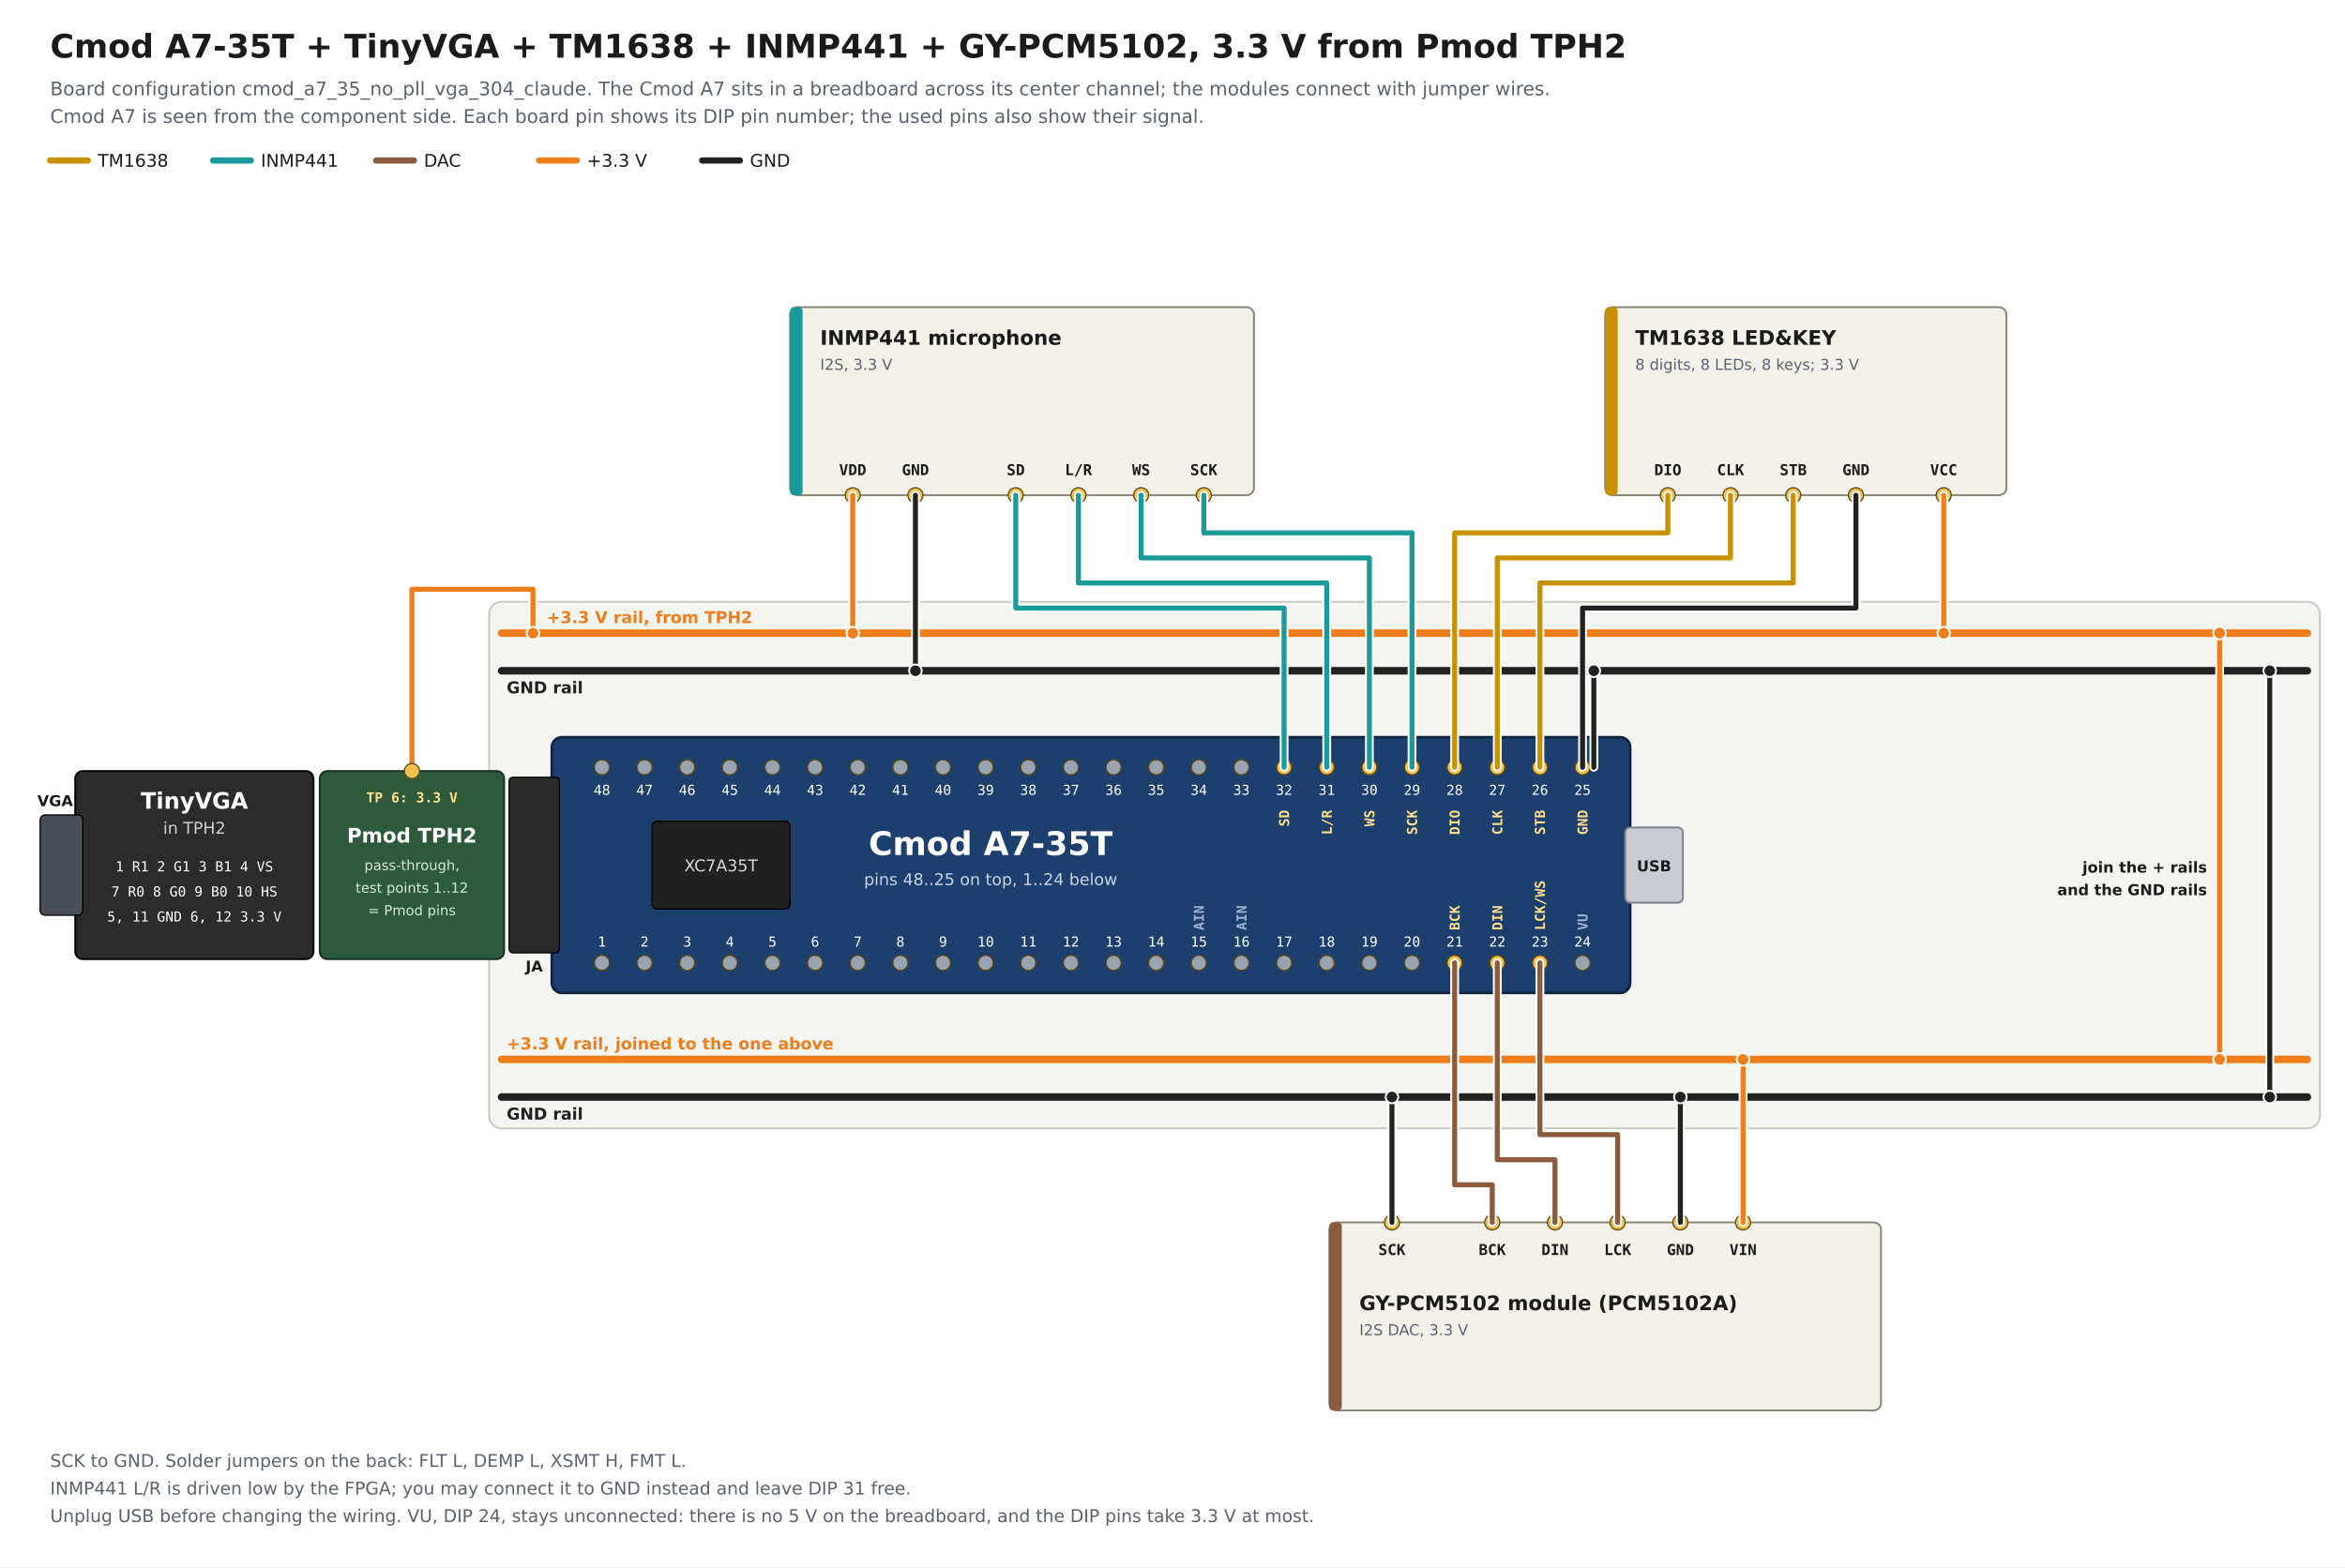
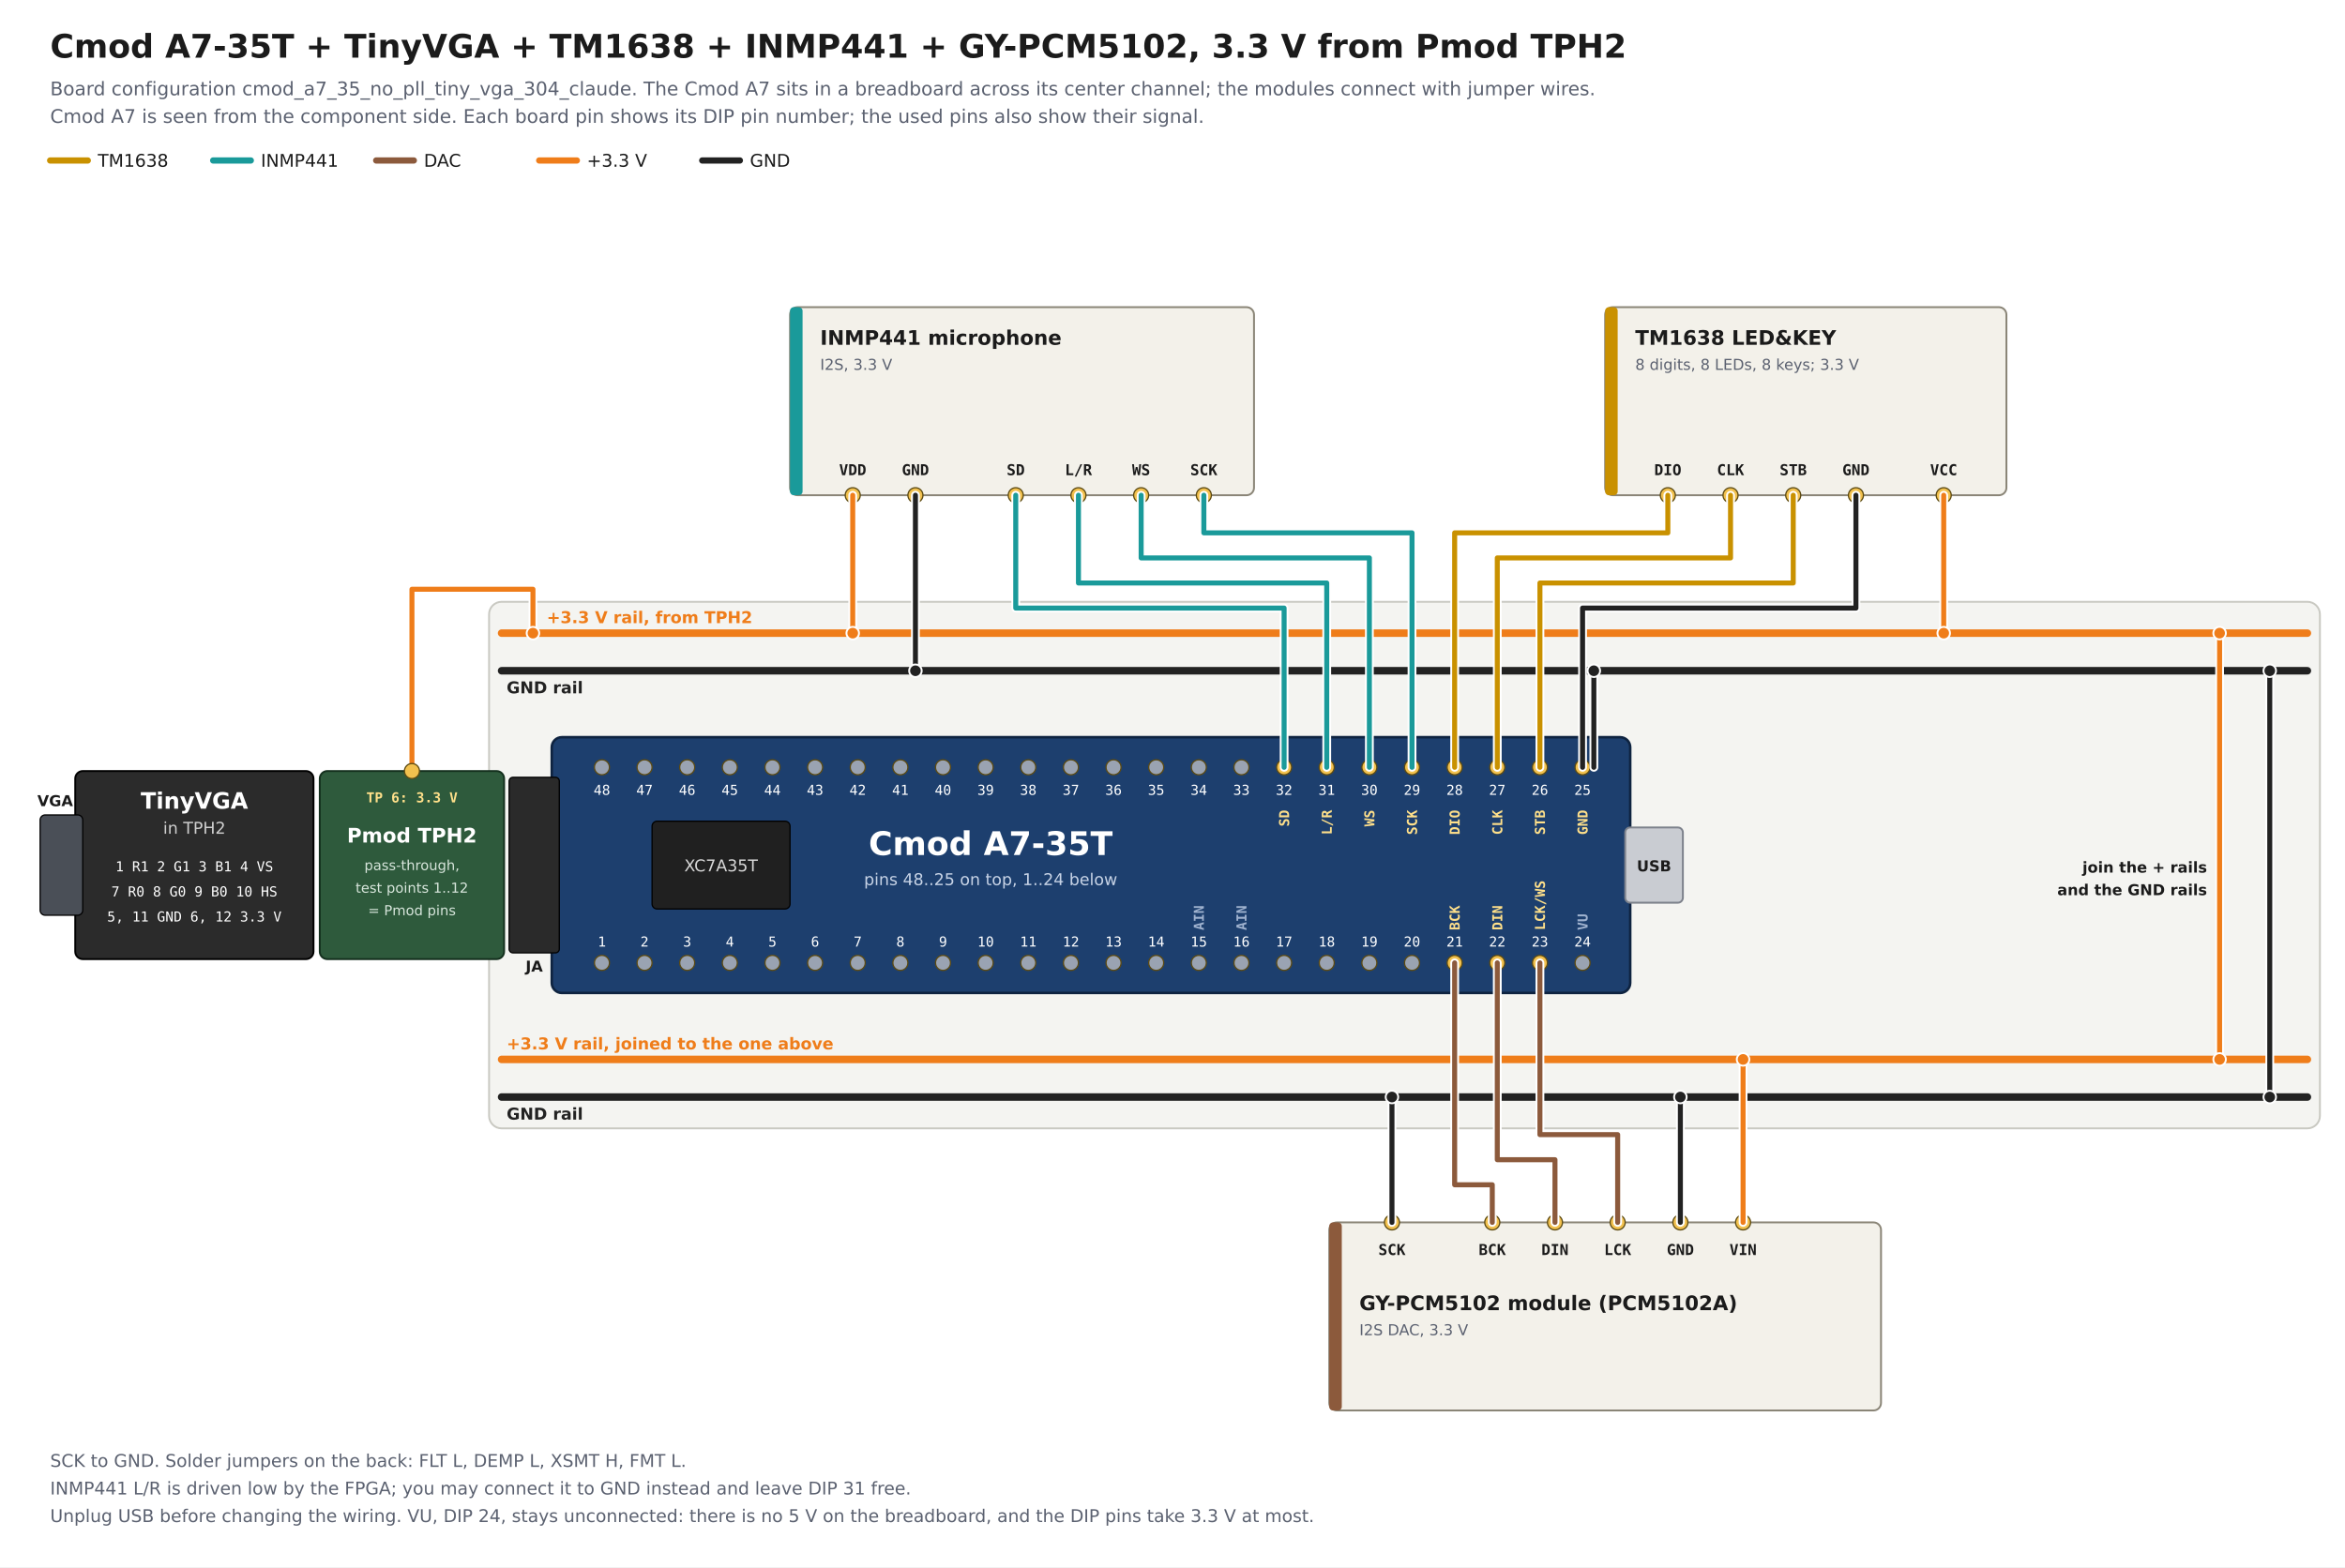
<svg xmlns="http://www.w3.org/2000/svg" width="1870" height="1250" viewBox="0 0 1870 1250">
  <rect width="1870" height="1250" fill="#ffffff" />
  <text x="40" y="46" font-family="DejaVu Sans, Liberation Sans, Arial, sans-serif" font-size="26" font-weight="bold" fill="#1b1b1b" text-anchor="start">Cmod A7-35T + TinyVGA + TM1638 + INMP441 + GY-PCM5102, 3.3 V from Pmod TPH2</text>
-   <text x="40" y="76" font-family="DejaVu Sans, Liberation Sans, Arial, sans-serif" font-size="15" font-weight="normal" fill="#5b6170" text-anchor="start">Board configuration cmod_a7_35_no_pll_vga_304_claude. The Cmod A7 sits in a breadboard across its center channel; the modules connect with jumper wires.</text>
+   <text x="40" y="76" font-family="DejaVu Sans, Liberation Sans, Arial, sans-serif" font-size="15" font-weight="normal" fill="#5b6170" text-anchor="start">Board configuration cmod_a7_35_no_pll_tiny_vga_304_claude. The Cmod A7 sits in a breadboard across its center channel; the modules connect with jumper wires.</text>
  <text x="40" y="98" font-family="DejaVu Sans, Liberation Sans, Arial, sans-serif" font-size="15" font-weight="normal" fill="#5b6170" text-anchor="start">Cmod A7 is seen from the component side. Each board pin shows its DIP pin number; the used pins also show their signal.</text>
  <line x1="40" y1="128" x2="70" y2="128" stroke="#c99100" stroke-width="5" stroke-linecap="round" />
  <text x="78" y="133" font-family="DejaVu Sans, Liberation Sans, Arial, sans-serif" font-size="14" font-weight="normal" fill="#1b1b1b" text-anchor="start">TM1638</text>
  <line x1="170" y1="128" x2="200" y2="128" stroke="#1a9a9a" stroke-width="5" stroke-linecap="round" />
  <text x="208" y="133" font-family="DejaVu Sans, Liberation Sans, Arial, sans-serif" font-size="14" font-weight="normal" fill="#1b1b1b" text-anchor="start">INMP441</text>
  <line x1="300" y1="128" x2="330" y2="128" stroke="#8c5a3c" stroke-width="5" stroke-linecap="round" />
  <text x="338" y="133" font-family="DejaVu Sans, Liberation Sans, Arial, sans-serif" font-size="14" font-weight="normal" fill="#1b1b1b" text-anchor="start">DAC</text>
  <line x1="430" y1="128" x2="460" y2="128" stroke="#ef7d1a" stroke-width="5" stroke-linecap="round" />
  <text x="468" y="133" font-family="DejaVu Sans, Liberation Sans, Arial, sans-serif" font-size="14" font-weight="normal" fill="#1b1b1b" text-anchor="start">+3.3 V</text>
  <line x1="560" y1="128" x2="590" y2="128" stroke="#222222" stroke-width="5" stroke-linecap="round" />
  <text x="598" y="133" font-family="DejaVu Sans, Liberation Sans, Arial, sans-serif" font-size="14" font-weight="normal" fill="#1b1b1b" text-anchor="start">GND</text>
  <g transform="translate(150 0)">
    <rect x="240" y="480" width="1460" height="420" rx="10" fill="#f4f4f1" stroke="#c9c9c2" stroke-width="1.5" />
    <text x="286" y="497" font-family="DejaVu Sans, Liberation Sans, Arial, sans-serif" font-size="13" font-weight="bold" fill="#ef7d1a" text-anchor="start">+3.3 V rail, from TPH2</text>
    <text x="254" y="553" font-family="DejaVu Sans, Liberation Sans, Arial, sans-serif" font-size="13" font-weight="bold" fill="#222222" text-anchor="start">GND rail</text>
    <text x="254" y="837" font-family="DejaVu Sans, Liberation Sans, Arial, sans-serif" font-size="13" font-weight="bold" fill="#ef7d1a" text-anchor="start">+3.3 V rail, joined to the one above</text>
    <text x="254" y="893" font-family="DejaVu Sans, Liberation Sans, Arial, sans-serif" font-size="13" font-weight="bold" fill="#222222" text-anchor="start">GND rail</text>
    <line x1="250" y1="505" x2="1690" y2="505" stroke="#ef7d1a" stroke-width="6" stroke-linecap="round" />
    <line x1="250" y1="535" x2="1690" y2="535" stroke="#222222" stroke-width="6" stroke-linecap="round" />
    <line x1="250" y1="845" x2="1690" y2="845" stroke="#ef7d1a" stroke-width="6" stroke-linecap="round" />
    <line x1="250" y1="875" x2="1690" y2="875" stroke="#222222" stroke-width="6" stroke-linecap="round" />
    <rect x="290" y="588" width="860" height="204" rx="8" fill="#1d3f6e" stroke="#0e2340" stroke-width="2" />
    <rect x="1146" y="660" width="46" height="60" rx="4" fill="#c9ccd2" stroke="#7d828c" stroke-width="1.5" />
    <text x="1169" y="695" font-family="DejaVu Sans, Liberation Sans, Arial, sans-serif" font-size="12" font-weight="bold" fill="#1b1b1b" text-anchor="middle">USB</text>
    <rect x="370" y="655" width="110" height="70" rx="4" fill="#202020" stroke="#000000" stroke-width="1" />
    <text x="425" y="695" font-family="DejaVu Sans, Liberation Sans, Arial, sans-serif" font-size="13" font-weight="normal" fill="#d8d8d8" text-anchor="middle">XC7A35T</text>
    <text x="640" y="682" font-family="DejaVu Sans, Liberation Sans, Arial, sans-serif" font-size="26" font-weight="bold" fill="#ffffff" text-anchor="middle">Cmod A7-35T</text>
    <text x="640" y="706" font-family="DejaVu Sans, Liberation Sans, Arial, sans-serif" font-size="13" font-weight="normal" fill="#c7d3e6" text-anchor="middle">pins 48..25 on top, 1..24 below</text>
    <circle cx="330" cy="768" r="6" fill="#9aa3b2" stroke="#5c4a12" stroke-width="1" />
    <text x="330" y="755" font-family="DejaVu Sans Mono, Liberation Mono, monospace" font-size="11" font-weight="normal" fill="#ffffff" text-anchor="middle">1</text>
    <circle cx="364" cy="768" r="6" fill="#9aa3b2" stroke="#5c4a12" stroke-width="1" />
    <text x="364" y="755" font-family="DejaVu Sans Mono, Liberation Mono, monospace" font-size="11" font-weight="normal" fill="#ffffff" text-anchor="middle">2</text>
    <circle cx="398" cy="768" r="6" fill="#9aa3b2" stroke="#5c4a12" stroke-width="1" />
    <text x="398" y="755" font-family="DejaVu Sans Mono, Liberation Mono, monospace" font-size="11" font-weight="normal" fill="#ffffff" text-anchor="middle">3</text>
    <circle cx="432" cy="768" r="6" fill="#9aa3b2" stroke="#5c4a12" stroke-width="1" />
    <text x="432" y="755" font-family="DejaVu Sans Mono, Liberation Mono, monospace" font-size="11" font-weight="normal" fill="#ffffff" text-anchor="middle">4</text>
    <circle cx="466" cy="768" r="6" fill="#9aa3b2" stroke="#5c4a12" stroke-width="1" />
    <text x="466" y="755" font-family="DejaVu Sans Mono, Liberation Mono, monospace" font-size="11" font-weight="normal" fill="#ffffff" text-anchor="middle">5</text>
    <circle cx="500" cy="768" r="6" fill="#9aa3b2" stroke="#5c4a12" stroke-width="1" />
    <text x="500" y="755" font-family="DejaVu Sans Mono, Liberation Mono, monospace" font-size="11" font-weight="normal" fill="#ffffff" text-anchor="middle">6</text>
    <circle cx="534" cy="768" r="6" fill="#9aa3b2" stroke="#5c4a12" stroke-width="1" />
    <text x="534" y="755" font-family="DejaVu Sans Mono, Liberation Mono, monospace" font-size="11" font-weight="normal" fill="#ffffff" text-anchor="middle">7</text>
    <circle cx="568" cy="768" r="6" fill="#9aa3b2" stroke="#5c4a12" stroke-width="1" />
    <text x="568" y="755" font-family="DejaVu Sans Mono, Liberation Mono, monospace" font-size="11" font-weight="normal" fill="#ffffff" text-anchor="middle">8</text>
    <circle cx="602" cy="768" r="6" fill="#9aa3b2" stroke="#5c4a12" stroke-width="1" />
    <text x="602" y="755" font-family="DejaVu Sans Mono, Liberation Mono, monospace" font-size="11" font-weight="normal" fill="#ffffff" text-anchor="middle">9</text>
    <circle cx="636" cy="768" r="6" fill="#9aa3b2" stroke="#5c4a12" stroke-width="1" />
    <text x="636" y="755" font-family="DejaVu Sans Mono, Liberation Mono, monospace" font-size="11" font-weight="normal" fill="#ffffff" text-anchor="middle">10</text>
    <circle cx="670" cy="768" r="6" fill="#9aa3b2" stroke="#5c4a12" stroke-width="1" />
    <text x="670" y="755" font-family="DejaVu Sans Mono, Liberation Mono, monospace" font-size="11" font-weight="normal" fill="#ffffff" text-anchor="middle">11</text>
    <circle cx="704" cy="768" r="6" fill="#9aa3b2" stroke="#5c4a12" stroke-width="1" />
    <text x="704" y="755" font-family="DejaVu Sans Mono, Liberation Mono, monospace" font-size="11" font-weight="normal" fill="#ffffff" text-anchor="middle">12</text>
    <circle cx="738" cy="768" r="6" fill="#9aa3b2" stroke="#5c4a12" stroke-width="1" />
    <text x="738" y="755" font-family="DejaVu Sans Mono, Liberation Mono, monospace" font-size="11" font-weight="normal" fill="#ffffff" text-anchor="middle">13</text>
    <circle cx="772" cy="768" r="6" fill="#9aa3b2" stroke="#5c4a12" stroke-width="1" />
    <text x="772" y="755" font-family="DejaVu Sans Mono, Liberation Mono, monospace" font-size="11" font-weight="normal" fill="#ffffff" text-anchor="middle">14</text>
    <circle cx="806" cy="768" r="6" fill="#9aa3b2" stroke="#5c4a12" stroke-width="1" />
    <text x="806" y="755" font-family="DejaVu Sans Mono, Liberation Mono, monospace" font-size="11" font-weight="normal" fill="#ffffff" text-anchor="middle">15</text>
    <text x="810" y="742" font-family="DejaVu Sans Mono, Liberation Mono, monospace" font-size="11" font-weight="bold" fill="#9fb2cf" text-anchor="start" transform="rotate(-90 810 742)">AIN</text>
    <circle cx="840" cy="768" r="6" fill="#9aa3b2" stroke="#5c4a12" stroke-width="1" />
    <text x="840" y="755" font-family="DejaVu Sans Mono, Liberation Mono, monospace" font-size="11" font-weight="normal" fill="#ffffff" text-anchor="middle">16</text>
    <text x="844" y="742" font-family="DejaVu Sans Mono, Liberation Mono, monospace" font-size="11" font-weight="bold" fill="#9fb2cf" text-anchor="start" transform="rotate(-90 844 742)">AIN</text>
    <circle cx="874" cy="768" r="6" fill="#9aa3b2" stroke="#5c4a12" stroke-width="1" />
    <text x="874" y="755" font-family="DejaVu Sans Mono, Liberation Mono, monospace" font-size="11" font-weight="normal" fill="#ffffff" text-anchor="middle">17</text>
    <circle cx="908" cy="768" r="6" fill="#9aa3b2" stroke="#5c4a12" stroke-width="1" />
    <text x="908" y="755" font-family="DejaVu Sans Mono, Liberation Mono, monospace" font-size="11" font-weight="normal" fill="#ffffff" text-anchor="middle">18</text>
    <circle cx="942" cy="768" r="6" fill="#9aa3b2" stroke="#5c4a12" stroke-width="1" />
    <text x="942" y="755" font-family="DejaVu Sans Mono, Liberation Mono, monospace" font-size="11" font-weight="normal" fill="#ffffff" text-anchor="middle">19</text>
    <circle cx="976" cy="768" r="6" fill="#9aa3b2" stroke="#5c4a12" stroke-width="1" />
    <text x="976" y="755" font-family="DejaVu Sans Mono, Liberation Mono, monospace" font-size="11" font-weight="normal" fill="#ffffff" text-anchor="middle">20</text>
    <circle cx="1010" cy="768" r="6" fill="#f2c14e" stroke="#5c4a12" stroke-width="1" />
    <text x="1010" y="755" font-family="DejaVu Sans Mono, Liberation Mono, monospace" font-size="11" font-weight="normal" fill="#ffffff" text-anchor="middle">21</text>
    <text x="1014" y="742" font-family="DejaVu Sans Mono, Liberation Mono, monospace" font-size="11" font-weight="bold" fill="#ffe08a" text-anchor="start" transform="rotate(-90 1014 742)">BCK</text>
    <circle cx="1044" cy="768" r="6" fill="#f2c14e" stroke="#5c4a12" stroke-width="1" />
    <text x="1044" y="755" font-family="DejaVu Sans Mono, Liberation Mono, monospace" font-size="11" font-weight="normal" fill="#ffffff" text-anchor="middle">22</text>
    <text x="1048" y="742" font-family="DejaVu Sans Mono, Liberation Mono, monospace" font-size="11" font-weight="bold" fill="#ffe08a" text-anchor="start" transform="rotate(-90 1048 742)">DIN</text>
    <circle cx="1078" cy="768" r="6" fill="#f2c14e" stroke="#5c4a12" stroke-width="1" />
    <text x="1078" y="755" font-family="DejaVu Sans Mono, Liberation Mono, monospace" font-size="11" font-weight="normal" fill="#ffffff" text-anchor="middle">23</text>
    <text x="1082" y="742" font-family="DejaVu Sans Mono, Liberation Mono, monospace" font-size="11" font-weight="bold" fill="#ffe08a" text-anchor="start" transform="rotate(-90 1082 742)">LCK/WS</text>
    <circle cx="1112" cy="768" r="6" fill="#9aa3b2" stroke="#5c4a12" stroke-width="1" />
    <text x="1112" y="755" font-family="DejaVu Sans Mono, Liberation Mono, monospace" font-size="11" font-weight="normal" fill="#ffffff" text-anchor="middle">24</text>
    <text x="1116" y="742" font-family="DejaVu Sans Mono, Liberation Mono, monospace" font-size="11" font-weight="bold" fill="#9fb2cf" text-anchor="start" transform="rotate(-90 1116 742)">VU</text>
    <circle cx="1112" cy="612" r="6" fill="#f2c14e" stroke="#5c4a12" stroke-width="1" />
    <text x="1112" y="634" font-family="DejaVu Sans Mono, Liberation Mono, monospace" font-size="11" font-weight="normal" fill="#ffffff" text-anchor="middle">25</text>
    <text x="1116" y="646" font-family="DejaVu Sans Mono, Liberation Mono, monospace" font-size="11" font-weight="bold" fill="#ffe08a" text-anchor="end" transform="rotate(-90 1116 646)">GND</text>
    <circle cx="1078" cy="612" r="6" fill="#f2c14e" stroke="#5c4a12" stroke-width="1" />
    <text x="1078" y="634" font-family="DejaVu Sans Mono, Liberation Mono, monospace" font-size="11" font-weight="normal" fill="#ffffff" text-anchor="middle">26</text>
    <text x="1082" y="646" font-family="DejaVu Sans Mono, Liberation Mono, monospace" font-size="11" font-weight="bold" fill="#ffe08a" text-anchor="end" transform="rotate(-90 1082 646)">STB</text>
    <circle cx="1044" cy="612" r="6" fill="#f2c14e" stroke="#5c4a12" stroke-width="1" />
    <text x="1044" y="634" font-family="DejaVu Sans Mono, Liberation Mono, monospace" font-size="11" font-weight="normal" fill="#ffffff" text-anchor="middle">27</text>
    <text x="1048" y="646" font-family="DejaVu Sans Mono, Liberation Mono, monospace" font-size="11" font-weight="bold" fill="#ffe08a" text-anchor="end" transform="rotate(-90 1048 646)">CLK</text>
    <circle cx="1010" cy="612" r="6" fill="#f2c14e" stroke="#5c4a12" stroke-width="1" />
    <text x="1010" y="634" font-family="DejaVu Sans Mono, Liberation Mono, monospace" font-size="11" font-weight="normal" fill="#ffffff" text-anchor="middle">28</text>
    <text x="1014" y="646" font-family="DejaVu Sans Mono, Liberation Mono, monospace" font-size="11" font-weight="bold" fill="#ffe08a" text-anchor="end" transform="rotate(-90 1014 646)">DIO</text>
    <circle cx="976" cy="612" r="6" fill="#f2c14e" stroke="#5c4a12" stroke-width="1" />
    <text x="976" y="634" font-family="DejaVu Sans Mono, Liberation Mono, monospace" font-size="11" font-weight="normal" fill="#ffffff" text-anchor="middle">29</text>
    <text x="980" y="646" font-family="DejaVu Sans Mono, Liberation Mono, monospace" font-size="11" font-weight="bold" fill="#ffe08a" text-anchor="end" transform="rotate(-90 980 646)">SCK</text>
    <circle cx="942" cy="612" r="6" fill="#f2c14e" stroke="#5c4a12" stroke-width="1" />
    <text x="942" y="634" font-family="DejaVu Sans Mono, Liberation Mono, monospace" font-size="11" font-weight="normal" fill="#ffffff" text-anchor="middle">30</text>
    <text x="946" y="646" font-family="DejaVu Sans Mono, Liberation Mono, monospace" font-size="11" font-weight="bold" fill="#ffe08a" text-anchor="end" transform="rotate(-90 946 646)">WS</text>
    <circle cx="908" cy="612" r="6" fill="#f2c14e" stroke="#5c4a12" stroke-width="1" />
    <text x="908" y="634" font-family="DejaVu Sans Mono, Liberation Mono, monospace" font-size="11" font-weight="normal" fill="#ffffff" text-anchor="middle">31</text>
    <text x="912" y="646" font-family="DejaVu Sans Mono, Liberation Mono, monospace" font-size="11" font-weight="bold" fill="#ffe08a" text-anchor="end" transform="rotate(-90 912 646)">L/R</text>
    <circle cx="874" cy="612" r="6" fill="#f2c14e" stroke="#5c4a12" stroke-width="1" />
    <text x="874" y="634" font-family="DejaVu Sans Mono, Liberation Mono, monospace" font-size="11" font-weight="normal" fill="#ffffff" text-anchor="middle">32</text>
    <text x="878" y="646" font-family="DejaVu Sans Mono, Liberation Mono, monospace" font-size="11" font-weight="bold" fill="#ffe08a" text-anchor="end" transform="rotate(-90 878 646)">SD</text>
    <circle cx="840" cy="612" r="6" fill="#9aa3b2" stroke="#5c4a12" stroke-width="1" />
    <text x="840" y="634" font-family="DejaVu Sans Mono, Liberation Mono, monospace" font-size="11" font-weight="normal" fill="#ffffff" text-anchor="middle">33</text>
    <circle cx="806" cy="612" r="6" fill="#9aa3b2" stroke="#5c4a12" stroke-width="1" />
    <text x="806" y="634" font-family="DejaVu Sans Mono, Liberation Mono, monospace" font-size="11" font-weight="normal" fill="#ffffff" text-anchor="middle">34</text>
    <circle cx="772" cy="612" r="6" fill="#9aa3b2" stroke="#5c4a12" stroke-width="1" />
    <text x="772" y="634" font-family="DejaVu Sans Mono, Liberation Mono, monospace" font-size="11" font-weight="normal" fill="#ffffff" text-anchor="middle">35</text>
    <circle cx="738" cy="612" r="6" fill="#9aa3b2" stroke="#5c4a12" stroke-width="1" />
    <text x="738" y="634" font-family="DejaVu Sans Mono, Liberation Mono, monospace" font-size="11" font-weight="normal" fill="#ffffff" text-anchor="middle">36</text>
    <circle cx="704" cy="612" r="6" fill="#9aa3b2" stroke="#5c4a12" stroke-width="1" />
    <text x="704" y="634" font-family="DejaVu Sans Mono, Liberation Mono, monospace" font-size="11" font-weight="normal" fill="#ffffff" text-anchor="middle">37</text>
    <circle cx="670" cy="612" r="6" fill="#9aa3b2" stroke="#5c4a12" stroke-width="1" />
    <text x="670" y="634" font-family="DejaVu Sans Mono, Liberation Mono, monospace" font-size="11" font-weight="normal" fill="#ffffff" text-anchor="middle">38</text>
    <circle cx="636" cy="612" r="6" fill="#9aa3b2" stroke="#5c4a12" stroke-width="1" />
    <text x="636" y="634" font-family="DejaVu Sans Mono, Liberation Mono, monospace" font-size="11" font-weight="normal" fill="#ffffff" text-anchor="middle">39</text>
    <circle cx="602" cy="612" r="6" fill="#9aa3b2" stroke="#5c4a12" stroke-width="1" />
    <text x="602" y="634" font-family="DejaVu Sans Mono, Liberation Mono, monospace" font-size="11" font-weight="normal" fill="#ffffff" text-anchor="middle">40</text>
    <circle cx="568" cy="612" r="6" fill="#9aa3b2" stroke="#5c4a12" stroke-width="1" />
    <text x="568" y="634" font-family="DejaVu Sans Mono, Liberation Mono, monospace" font-size="11" font-weight="normal" fill="#ffffff" text-anchor="middle">41</text>
    <circle cx="534" cy="612" r="6" fill="#9aa3b2" stroke="#5c4a12" stroke-width="1" />
    <text x="534" y="634" font-family="DejaVu Sans Mono, Liberation Mono, monospace" font-size="11" font-weight="normal" fill="#ffffff" text-anchor="middle">42</text>
    <circle cx="500" cy="612" r="6" fill="#9aa3b2" stroke="#5c4a12" stroke-width="1" />
    <text x="500" y="634" font-family="DejaVu Sans Mono, Liberation Mono, monospace" font-size="11" font-weight="normal" fill="#ffffff" text-anchor="middle">43</text>
    <circle cx="466" cy="612" r="6" fill="#9aa3b2" stroke="#5c4a12" stroke-width="1" />
    <text x="466" y="634" font-family="DejaVu Sans Mono, Liberation Mono, monospace" font-size="11" font-weight="normal" fill="#ffffff" text-anchor="middle">44</text>
    <circle cx="432" cy="612" r="6" fill="#9aa3b2" stroke="#5c4a12" stroke-width="1" />
    <text x="432" y="634" font-family="DejaVu Sans Mono, Liberation Mono, monospace" font-size="11" font-weight="normal" fill="#ffffff" text-anchor="middle">45</text>
    <circle cx="398" cy="612" r="6" fill="#9aa3b2" stroke="#5c4a12" stroke-width="1" />
    <text x="398" y="634" font-family="DejaVu Sans Mono, Liberation Mono, monospace" font-size="11" font-weight="normal" fill="#ffffff" text-anchor="middle">46</text>
    <circle cx="364" cy="612" r="6" fill="#9aa3b2" stroke="#5c4a12" stroke-width="1" />
    <text x="364" y="634" font-family="DejaVu Sans Mono, Liberation Mono, monospace" font-size="11" font-weight="normal" fill="#ffffff" text-anchor="middle">47</text>
    <circle cx="330" cy="612" r="6" fill="#9aa3b2" stroke="#5c4a12" stroke-width="1" />
    <text x="330" y="634" font-family="DejaVu Sans Mono, Liberation Mono, monospace" font-size="11" font-weight="normal" fill="#ffffff" text-anchor="middle">48</text>
    <rect x="256" y="620" width="40" height="140" rx="3" fill="#2a2a2a" stroke="#000000" stroke-width="1" />
    <text x="276" y="775" font-family="DejaVu Sans, Liberation Sans, Arial, sans-serif" font-size="12" font-weight="bold" fill="#1b1b1b" text-anchor="middle">JA</text>
    <rect x="105" y="615" width="147" height="150" rx="6" fill="#2e5a3c" stroke="#14301e" stroke-width="1.5" />
    <text x="178.5" y="640" font-family="DejaVu Sans Mono, Liberation Mono, monospace" font-size="11" font-weight="bold" fill="#ffe08a" text-anchor="middle">TP 6: 3.3 V</text>
    <text x="178.5" y="672" font-family="DejaVu Sans, Liberation Sans, Arial, sans-serif" font-size="16" font-weight="bold" fill="#ffffff" text-anchor="middle">Pmod TPH2</text>
    <text x="178.5" y="694" font-family="DejaVu Sans, Liberation Sans, Arial, sans-serif" font-size="11" font-weight="normal" fill="#d8e6dc" text-anchor="middle">pass-through,</text>
    <text x="178.5" y="712" font-family="DejaVu Sans, Liberation Sans, Arial, sans-serif" font-size="11" font-weight="normal" fill="#d8e6dc" text-anchor="middle">test points 1..12</text>
    <text x="178.5" y="730" font-family="DejaVu Sans, Liberation Sans, Arial, sans-serif" font-size="11" font-weight="normal" fill="#d8e6dc" text-anchor="middle">= Pmod pins</text>
    <polyline points="178.5,615 178.5,470 275,470 275,505" fill="none" stroke="#ffffff" stroke-width="7" stroke-linejoin="round" stroke-linecap="round" />
    <polyline points="178.5,615 178.5,470 275,470 275,505" fill="none" stroke="#ef7d1a" stroke-width="4" stroke-linejoin="round" stroke-linecap="round" />
    <circle cx="178.5" cy="615" r="6" fill="#f2c14e" stroke="#5c4a12" stroke-width="1" />
    <circle cx="275" cy="505" r="5" fill="#ef7d1a" stroke="#ffffff" stroke-width="1.5" />
    <rect x="-90" y="615" width="190" height="150" rx="6" fill="#2b2b2b" stroke="#000000" stroke-width="1.5" />
    <rect x="-118" y="650" width="34" height="80" rx="4" fill="#4a4f57" stroke="#000000" stroke-width="1" />
    <text x="5" y="645" font-family="DejaVu Sans, Liberation Sans, Arial, sans-serif" font-size="18" font-weight="bold" fill="#ffffff" text-anchor="middle">TinyVGA</text>
    <text x="5" y="665" font-family="DejaVu Sans, Liberation Sans, Arial, sans-serif" font-size="13" font-weight="normal" fill="#d0d0d0" text-anchor="middle">in TPH2</text>
    <text x="5" y="695" font-family="DejaVu Sans Mono, Liberation Mono, monospace" font-size="11" font-weight="normal" fill="#ffffff" text-anchor="middle">1 R1  2 G1  3 B1  4 VS</text>
    <text x="5" y="715" font-family="DejaVu Sans Mono, Liberation Mono, monospace" font-size="11" font-weight="normal" fill="#ffffff" text-anchor="middle">7 R0  8 G0  9 B0 10 HS</text>
    <text x="5" y="735" font-family="DejaVu Sans Mono, Liberation Mono, monospace" font-size="11" font-weight="normal" fill="#ffffff" text-anchor="middle">5, 11 GND   6, 12 3.3 V</text>
    <text x="-106" y="643" font-family="DejaVu Sans, Liberation Sans, Arial, sans-serif" font-size="12" font-weight="bold" fill="#1b1b1b" text-anchor="middle">VGA</text>
    <polyline points="1121,612 1121,535" fill="none" stroke="#ffffff" stroke-width="7" stroke-linejoin="round" stroke-linecap="round" />
    <polyline points="1121,612 1121,535" fill="none" stroke="#222222" stroke-width="4" stroke-linejoin="round" stroke-linecap="round" />
    <circle cx="1121" cy="535" r="5" fill="#222222" stroke="#ffffff" stroke-width="1.5" />
    <polyline points="1620,505 1620,845" fill="none" stroke="#ffffff" stroke-width="7" stroke-linejoin="round" stroke-linecap="round" />
    <polyline points="1620,505 1620,845" fill="none" stroke="#ef7d1a" stroke-width="4" stroke-linejoin="round" stroke-linecap="round" />
    <circle cx="1620" cy="505" r="5" fill="#ef7d1a" stroke="#ffffff" stroke-width="1.5" />
    <circle cx="1620" cy="845" r="5" fill="#ef7d1a" stroke="#ffffff" stroke-width="1.5" />
    <polyline points="1660,535 1660,875" fill="none" stroke="#ffffff" stroke-width="7" stroke-linejoin="round" stroke-linecap="round" />
    <polyline points="1660,535 1660,875" fill="none" stroke="#222222" stroke-width="4" stroke-linejoin="round" stroke-linecap="round" />
    <circle cx="1660" cy="535" r="5" fill="#222222" stroke="#ffffff" stroke-width="1.5" />
    <circle cx="1660" cy="875" r="5" fill="#222222" stroke="#ffffff" stroke-width="1.5" />
    <text x="1610" y="696" font-family="DejaVu Sans, Liberation Sans, Arial, sans-serif" font-size="12" font-weight="bold" fill="#1b1b1b" text-anchor="end">join the + rails</text>
    <text x="1610" y="714" font-family="DejaVu Sans, Liberation Sans, Arial, sans-serif" font-size="12" font-weight="bold" fill="#1b1b1b" text-anchor="end">and the GND rails</text>
    <rect x="480" y="245" width="370" height="150" rx="6" fill="#f3f1ea" stroke="#8a8577" stroke-width="1.5" />
    <rect x="480" y="245" width="10" height="150" rx="3" fill="#1a9a9a" stroke="none" stroke-width="1" />
    <text x="504" y="275" font-family="DejaVu Sans, Liberation Sans, Arial, sans-serif" font-size="16" font-weight="bold" fill="#1b1b1b" text-anchor="start">INMP441 microphone</text>
    <text x="504" y="295" font-family="DejaVu Sans, Liberation Sans, Arial, sans-serif" font-size="12" font-weight="normal" fill="#5b6170" text-anchor="start">I2S, 3.3 V</text>
    <circle cx="530" cy="395" r="6" fill="#f2c14e" stroke="#5c4a12" stroke-width="1" />
    <text x="530" y="379" font-family="DejaVu Sans Mono, Liberation Mono, monospace" font-size="12" font-weight="bold" fill="#1b1b1b" text-anchor="middle">VDD</text>
    <circle cx="580" cy="395" r="6" fill="#f2c14e" stroke="#5c4a12" stroke-width="1" />
    <text x="580" y="379" font-family="DejaVu Sans Mono, Liberation Mono, monospace" font-size="12" font-weight="bold" fill="#1b1b1b" text-anchor="middle">GND</text>
    <circle cx="660" cy="395" r="6" fill="#f2c14e" stroke="#5c4a12" stroke-width="1" />
    <text x="660" y="379" font-family="DejaVu Sans Mono, Liberation Mono, monospace" font-size="12" font-weight="bold" fill="#1b1b1b" text-anchor="middle">SD</text>
    <circle cx="710" cy="395" r="6" fill="#f2c14e" stroke="#5c4a12" stroke-width="1" />
    <text x="710" y="379" font-family="DejaVu Sans Mono, Liberation Mono, monospace" font-size="12" font-weight="bold" fill="#1b1b1b" text-anchor="middle">L/R</text>
    <circle cx="760" cy="395" r="6" fill="#f2c14e" stroke="#5c4a12" stroke-width="1" />
    <text x="760" y="379" font-family="DejaVu Sans Mono, Liberation Mono, monospace" font-size="12" font-weight="bold" fill="#1b1b1b" text-anchor="middle">WS</text>
    <circle cx="810" cy="395" r="6" fill="#f2c14e" stroke="#5c4a12" stroke-width="1" />
    <text x="810" y="379" font-family="DejaVu Sans Mono, Liberation Mono, monospace" font-size="12" font-weight="bold" fill="#1b1b1b" text-anchor="middle">SCK</text>
    <polyline points="530,395 530,505" fill="none" stroke="#ffffff" stroke-width="7" stroke-linejoin="round" stroke-linecap="round" />
    <polyline points="530,395 530,505" fill="none" stroke="#ef7d1a" stroke-width="4" stroke-linejoin="round" stroke-linecap="round" />
    <circle cx="530" cy="505" r="5" fill="#ef7d1a" stroke="#ffffff" stroke-width="1.5" />
    <polyline points="580,395 580,535" fill="none" stroke="#ffffff" stroke-width="7" stroke-linejoin="round" stroke-linecap="round" />
    <polyline points="580,395 580,535" fill="none" stroke="#222222" stroke-width="4" stroke-linejoin="round" stroke-linecap="round" />
    <circle cx="580" cy="535" r="5" fill="#222222" stroke="#ffffff" stroke-width="1.5" />
    <polyline points="976,612 976,425 810,425 810,395" fill="none" stroke="#ffffff" stroke-width="7" stroke-linejoin="round" stroke-linecap="round" />
    <polyline points="976,612 976,425 810,425 810,395" fill="none" stroke="#1a9a9a" stroke-width="4" stroke-linejoin="round" stroke-linecap="round" />
    <polyline points="942,612 942,445 760,445 760,395" fill="none" stroke="#ffffff" stroke-width="7" stroke-linejoin="round" stroke-linecap="round" />
    <polyline points="942,612 942,445 760,445 760,395" fill="none" stroke="#1a9a9a" stroke-width="4" stroke-linejoin="round" stroke-linecap="round" />
    <polyline points="908,612 908,465 710,465 710,395" fill="none" stroke="#ffffff" stroke-width="7" stroke-linejoin="round" stroke-linecap="round" />
    <polyline points="908,612 908,465 710,465 710,395" fill="none" stroke="#1a9a9a" stroke-width="4" stroke-linejoin="round" stroke-linecap="round" />
    <polyline points="874,612 874,485 660,485 660,395" fill="none" stroke="#ffffff" stroke-width="7" stroke-linejoin="round" stroke-linecap="round" />
    <polyline points="874,612 874,485 660,485 660,395" fill="none" stroke="#1a9a9a" stroke-width="4" stroke-linejoin="round" stroke-linecap="round" />
    <rect x="1130" y="245" width="320" height="150" rx="6" fill="#f3f1ea" stroke="#8a8577" stroke-width="1.5" />
    <rect x="1130" y="245" width="10" height="150" rx="3" fill="#c99100" stroke="none" stroke-width="1" />
    <text x="1154" y="275" font-family="DejaVu Sans, Liberation Sans, Arial, sans-serif" font-size="16" font-weight="bold" fill="#1b1b1b" text-anchor="start">TM1638 LED&amp;KEY</text>
    <text x="1154" y="295" font-family="DejaVu Sans, Liberation Sans, Arial, sans-serif" font-size="12" font-weight="normal" fill="#5b6170" text-anchor="start">8 digits, 8 LEDs, 8 keys; 3.3 V</text>
    <circle cx="1180" cy="395" r="6" fill="#f2c14e" stroke="#5c4a12" stroke-width="1" />
    <text x="1180" y="379" font-family="DejaVu Sans Mono, Liberation Mono, monospace" font-size="12" font-weight="bold" fill="#1b1b1b" text-anchor="middle">DIO</text>
    <circle cx="1230" cy="395" r="6" fill="#f2c14e" stroke="#5c4a12" stroke-width="1" />
    <text x="1230" y="379" font-family="DejaVu Sans Mono, Liberation Mono, monospace" font-size="12" font-weight="bold" fill="#1b1b1b" text-anchor="middle">CLK</text>
    <circle cx="1280" cy="395" r="6" fill="#f2c14e" stroke="#5c4a12" stroke-width="1" />
    <text x="1280" y="379" font-family="DejaVu Sans Mono, Liberation Mono, monospace" font-size="12" font-weight="bold" fill="#1b1b1b" text-anchor="middle">STB</text>
    <circle cx="1330" cy="395" r="6" fill="#f2c14e" stroke="#5c4a12" stroke-width="1" />
    <text x="1330" y="379" font-family="DejaVu Sans Mono, Liberation Mono, monospace" font-size="12" font-weight="bold" fill="#1b1b1b" text-anchor="middle">GND</text>
    <circle cx="1400" cy="395" r="6" fill="#f2c14e" stroke="#5c4a12" stroke-width="1" />
    <text x="1400" y="379" font-family="DejaVu Sans Mono, Liberation Mono, monospace" font-size="12" font-weight="bold" fill="#1b1b1b" text-anchor="middle">VCC</text>
    <polyline points="1400,395 1400,505" fill="none" stroke="#ffffff" stroke-width="7" stroke-linejoin="round" stroke-linecap="round" />
    <polyline points="1400,395 1400,505" fill="none" stroke="#ef7d1a" stroke-width="4" stroke-linejoin="round" stroke-linecap="round" />
    <circle cx="1400" cy="505" r="5" fill="#ef7d1a" stroke="#ffffff" stroke-width="1.5" />
    <polyline points="1010,612 1010,425 1180,425 1180,395" fill="none" stroke="#ffffff" stroke-width="7" stroke-linejoin="round" stroke-linecap="round" />
    <polyline points="1010,612 1010,425 1180,425 1180,395" fill="none" stroke="#c99100" stroke-width="4" stroke-linejoin="round" stroke-linecap="round" />
    <polyline points="1044,612 1044,445 1230,445 1230,395" fill="none" stroke="#ffffff" stroke-width="7" stroke-linejoin="round" stroke-linecap="round" />
    <polyline points="1044,612 1044,445 1230,445 1230,395" fill="none" stroke="#c99100" stroke-width="4" stroke-linejoin="round" stroke-linecap="round" />
    <polyline points="1078,612 1078,465 1280,465 1280,395" fill="none" stroke="#ffffff" stroke-width="7" stroke-linejoin="round" stroke-linecap="round" />
    <polyline points="1078,612 1078,465 1280,465 1280,395" fill="none" stroke="#c99100" stroke-width="4" stroke-linejoin="round" stroke-linecap="round" />
    <polyline points="1112,612 1112,485 1330,485 1330,395" fill="none" stroke="#ffffff" stroke-width="7" stroke-linejoin="round" stroke-linecap="round" />
    <polyline points="1112,612 1112,485 1330,485 1330,395" fill="none" stroke="#222222" stroke-width="4" stroke-linejoin="round" stroke-linecap="round" />
    <rect x="910" y="975" width="440" height="150" rx="6" fill="#f3f1ea" stroke="#8a8577" stroke-width="1.5" />
    <rect x="910" y="975" width="10" height="150" rx="3" fill="#8c5a3c" stroke="none" stroke-width="1" />
    <text x="934" y="1045" font-family="DejaVu Sans, Liberation Sans, Arial, sans-serif" font-size="16" font-weight="bold" fill="#1b1b1b" text-anchor="start">GY-PCM5102 module (PCM5102A)</text>
    <text x="934" y="1065" font-family="DejaVu Sans, Liberation Sans, Arial, sans-serif" font-size="12" font-weight="normal" fill="#5b6170" text-anchor="start">I2S DAC, 3.3 V</text>
    <circle cx="960" cy="975" r="6" fill="#f2c14e" stroke="#5c4a12" stroke-width="1" />
    <text x="960" y="1001" font-family="DejaVu Sans Mono, Liberation Mono, monospace" font-size="12" font-weight="bold" fill="#1b1b1b" text-anchor="middle">SCK</text>
    <circle cx="1040" cy="975" r="6" fill="#f2c14e" stroke="#5c4a12" stroke-width="1" />
    <text x="1040" y="1001" font-family="DejaVu Sans Mono, Liberation Mono, monospace" font-size="12" font-weight="bold" fill="#1b1b1b" text-anchor="middle">BCK</text>
    <circle cx="1090" cy="975" r="6" fill="#f2c14e" stroke="#5c4a12" stroke-width="1" />
    <text x="1090" y="1001" font-family="DejaVu Sans Mono, Liberation Mono, monospace" font-size="12" font-weight="bold" fill="#1b1b1b" text-anchor="middle">DIN</text>
    <circle cx="1140" cy="975" r="6" fill="#f2c14e" stroke="#5c4a12" stroke-width="1" />
    <text x="1140" y="1001" font-family="DejaVu Sans Mono, Liberation Mono, monospace" font-size="12" font-weight="bold" fill="#1b1b1b" text-anchor="middle">LCK</text>
    <circle cx="1190" cy="975" r="6" fill="#f2c14e" stroke="#5c4a12" stroke-width="1" />
    <text x="1190" y="1001" font-family="DejaVu Sans Mono, Liberation Mono, monospace" font-size="12" font-weight="bold" fill="#1b1b1b" text-anchor="middle">GND</text>
    <circle cx="1240" cy="975" r="6" fill="#f2c14e" stroke="#5c4a12" stroke-width="1" />
    <text x="1240" y="1001" font-family="DejaVu Sans Mono, Liberation Mono, monospace" font-size="12" font-weight="bold" fill="#1b1b1b" text-anchor="middle">VIN</text>
    <polyline points="1240,975 1240,845" fill="none" stroke="#ffffff" stroke-width="7" stroke-linejoin="round" stroke-linecap="round" />
    <polyline points="1240,975 1240,845" fill="none" stroke="#ef7d1a" stroke-width="4" stroke-linejoin="round" stroke-linecap="round" />
    <circle cx="1240" cy="845" r="5" fill="#ef7d1a" stroke="#ffffff" stroke-width="1.5" />
    <polyline points="1190,975 1190,875" fill="none" stroke="#ffffff" stroke-width="7" stroke-linejoin="round" stroke-linecap="round" />
    <polyline points="1190,975 1190,875" fill="none" stroke="#222222" stroke-width="4" stroke-linejoin="round" stroke-linecap="round" />
    <circle cx="1190" cy="875" r="5" fill="#222222" stroke="#ffffff" stroke-width="1.5" />
    <polyline points="960,975 960,875" fill="none" stroke="#ffffff" stroke-width="7" stroke-linejoin="round" stroke-linecap="round" />
    <polyline points="960,975 960,875" fill="none" stroke="#222222" stroke-width="4" stroke-linejoin="round" stroke-linecap="round" />
    <circle cx="960" cy="875" r="5" fill="#222222" stroke="#ffffff" stroke-width="1.5" />
    <polyline points="1010,768 1010,945 1040,945 1040,975" fill="none" stroke="#ffffff" stroke-width="7" stroke-linejoin="round" stroke-linecap="round" />
    <polyline points="1010,768 1010,945 1040,945 1040,975" fill="none" stroke="#8c5a3c" stroke-width="4" stroke-linejoin="round" stroke-linecap="round" />
    <polyline points="1044,768 1044,925 1090,925 1090,975" fill="none" stroke="#ffffff" stroke-width="7" stroke-linejoin="round" stroke-linecap="round" />
    <polyline points="1044,768 1044,925 1090,925 1090,975" fill="none" stroke="#8c5a3c" stroke-width="4" stroke-linejoin="round" stroke-linecap="round" />
    <polyline points="1078,768 1078,905 1140,905 1140,975" fill="none" stroke="#ffffff" stroke-width="7" stroke-linejoin="round" stroke-linecap="round" />
    <polyline points="1078,768 1078,905 1140,905 1140,975" fill="none" stroke="#8c5a3c" stroke-width="4" stroke-linejoin="round" stroke-linecap="round" />
  </g>
  <text x="40" y="1170" font-family="DejaVu Sans, Liberation Sans, Arial, sans-serif" font-size="14" font-weight="normal" fill="#5b6170" text-anchor="start">SCK to GND. Solder jumpers on the back: FLT L, DEMP L, XSMT H, FMT L.</text>
  <text x="40" y="1192" font-family="DejaVu Sans, Liberation Sans, Arial, sans-serif" font-size="14" font-weight="normal" fill="#5b6170" text-anchor="start">INMP441 L/R is driven low by the FPGA; you may connect it to GND instead and leave DIP 31 free.</text>
  <text x="40" y="1214" font-family="DejaVu Sans, Liberation Sans, Arial, sans-serif" font-size="14" font-weight="normal" fill="#5b6170" text-anchor="start">Unplug USB before changing the wiring. VU, DIP 24, stays unconnected: there is no 5 V on the breadboard, and the DIP pins take 3.3 V at most.</text>
</svg>
